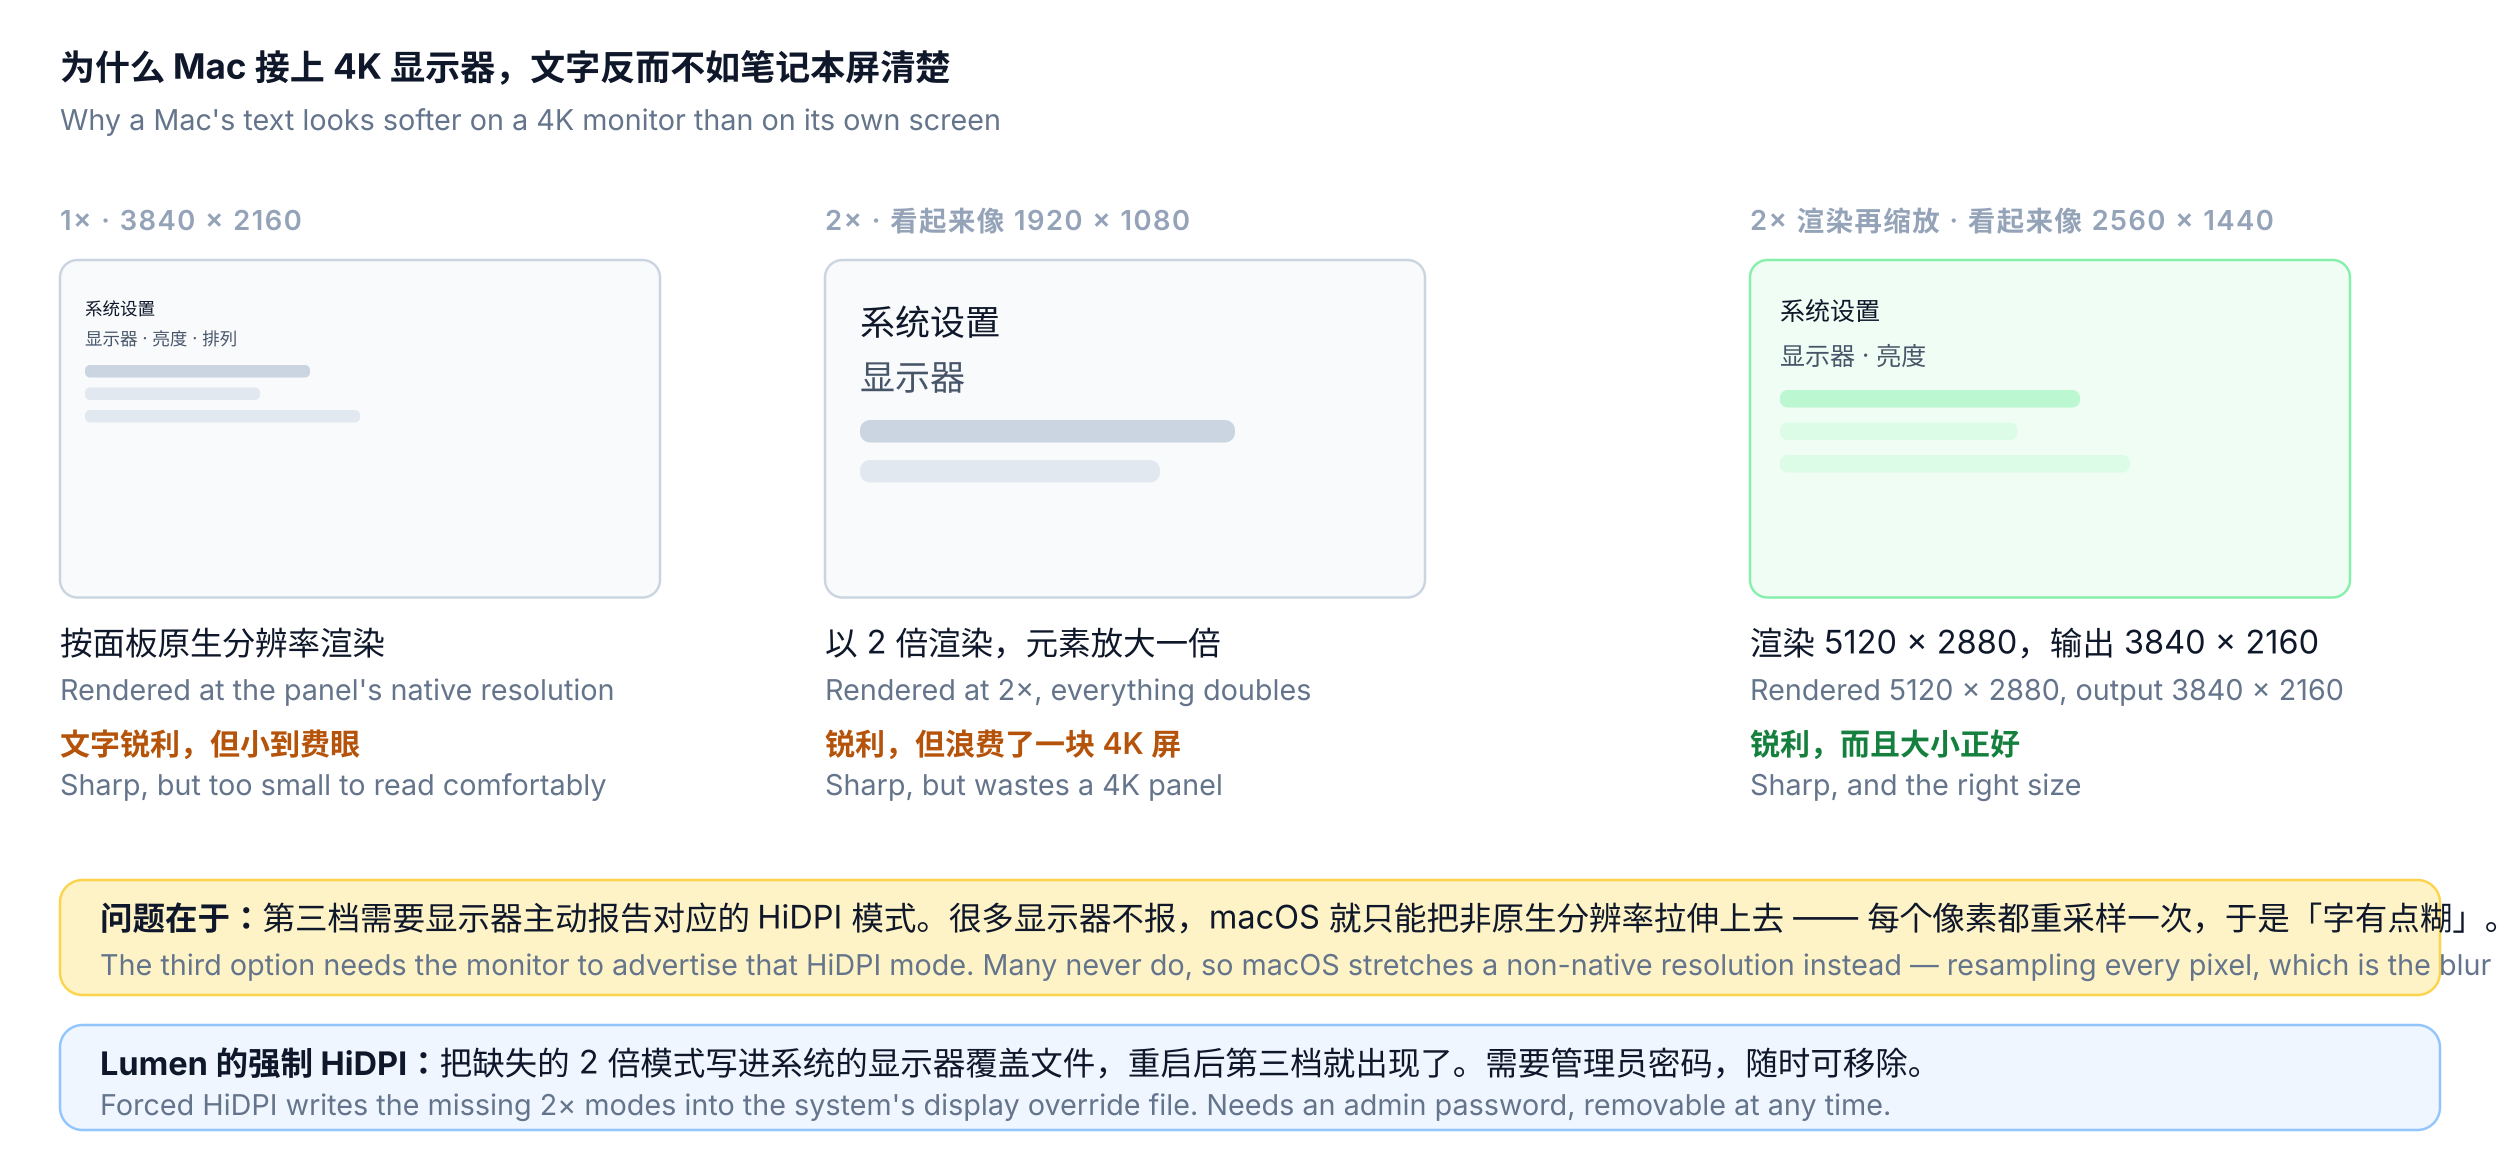
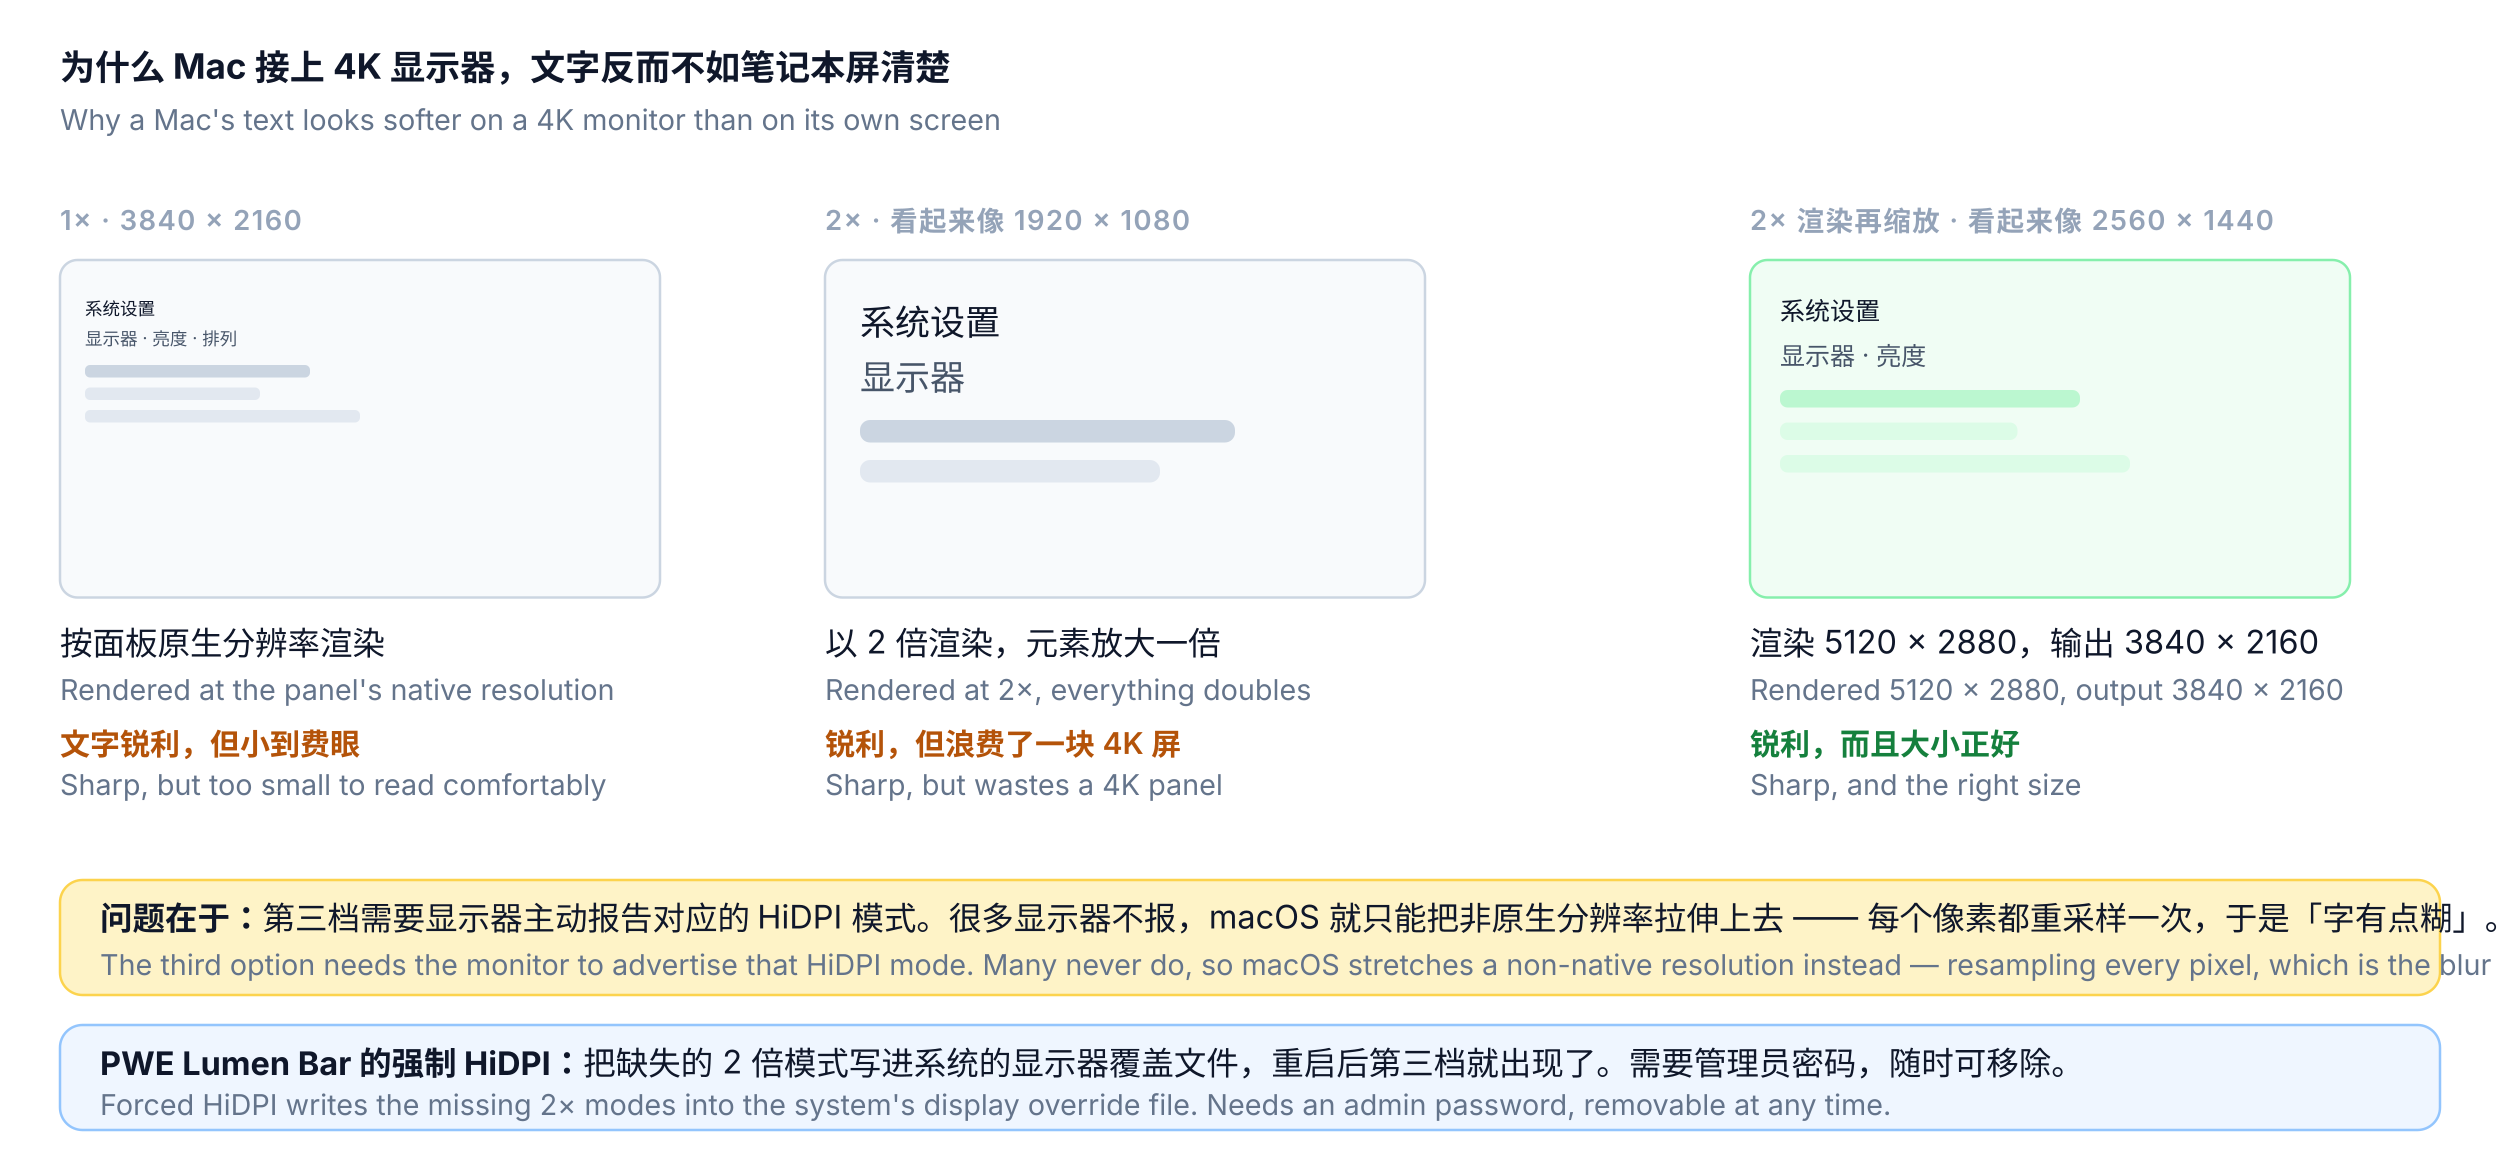
<svg xmlns="http://www.w3.org/2000/svg" viewBox="0 0 1000 470" width="1000" height="470" font-family="-apple-system, BlinkMacSystemFont, 'Segoe UI', system-ui, sans-serif">
  <style>
    .t { font-size: 13px; fill: #0f172a; }
    .ts { font-size: 11.5px; fill: #64748b; }
    .tb { font-size: 14px; fill: #0f172a; font-weight: 650; }
    .lab { font-size: 11px; fill: #94a3b8; font-weight: 600; letter-spacing: .05em; }
    .good { fill: #15803d; font-size: 12px; font-weight: 600; }
    .bad { fill: #b45309; font-size: 12px; font-weight: 600; }
  </style>
  <rect width="1000" height="470" fill="#ffffff" />
  <text x="24" y="32" class="tb">为什么 Mac 接上 4K 显示器，文字反而不如笔记本屏清楚</text>
  <text x="24" y="52" class="ts">Why a Mac's text looks softer on a 4K monitor than on its own screen</text>
  <text x="24" y="92" class="lab">1× · 3840 × 2160</text>
  <rect x="24" y="104" width="240" height="135" rx="7" fill="#f8fafc" stroke="#cbd5e1" />
  <text x="34" y="126" style="font-size:7px" fill="#0f172a">系统设置</text>
  <text x="34" y="138" style="font-size:7px" fill="#475569">显示器 · 亮度 · 排列</text>
  <rect x="34" y="146" width="90" height="5" rx="2" fill="#cbd5e1" />
  <rect x="34" y="155" width="70" height="5" rx="2" fill="#e2e8f0" />
  <rect x="34" y="164" width="110" height="5" rx="2" fill="#e2e8f0" />
  <text x="24" y="262" class="t">按面板原生分辨率渲染</text>
  <text x="24" y="280" class="ts">Rendered at the panel's native resolution</text>
  <text x="24" y="302" class="bad">文字锐利，但小到费眼</text>
  <text x="24" y="318" class="ts">Sharp, but too small to read comfortably</text>
  <text x="330" y="92" class="lab">2× · 看起来像 1920 × 1080</text>
  <rect x="330" y="104" width="240" height="135" rx="7" fill="#f8fafc" stroke="#cbd5e1" />
  <text x="344" y="134" style="font-size:14px" fill="#0f172a">系统设置</text>
  <text x="344" y="156" style="font-size:14px" fill="#475569">显示器</text>
  <rect x="344" y="168" width="150" height="9" rx="4" fill="#cbd5e1" />
  <rect x="344" y="184" width="120" height="9" rx="4" fill="#e2e8f0" />
  <text x="330" y="262" class="t">以 2 倍渲染，元素放大一倍</text>
  <text x="330" y="280" class="ts">Rendered at 2×, everything doubles</text>
  <text x="330" y="302" class="bad">锐利，但浪费了一块 4K 屏</text>
  <text x="330" y="318" class="ts">Sharp, but wastes a 4K panel</text>
  <text x="700" y="92" class="lab">2× 渲染再缩放 · 看起来像 2560 × 1440</text>
  <rect x="700" y="104" width="240" height="135" rx="7" fill="#f0fdf4" stroke="#86efac" />
  <text x="712" y="128" style="font-size:10px" fill="#0f172a">系统设置</text>
  <text x="712" y="146" style="font-size:10px" fill="#475569">显示器 · 亮度</text>
  <rect x="712" y="156" width="120" height="7" rx="3" fill="#bbf7d0" />
  <rect x="712" y="169" width="95" height="7" rx="3" fill="#dcfce7" />
  <rect x="712" y="182" width="140" height="7" rx="3" fill="#dcfce7" />
  <text x="700" y="262" class="t">渲染 5120 × 2880，输出 3840 × 2160</text>
  <text x="700" y="280" class="ts">Rendered 5120 × 2880, output 3840 × 2160</text>
  <text x="700" y="302" class="good">锐利，而且大小正好</text>
  <text x="700" y="318" class="ts">Sharp, and the right size</text>
  <rect x="24" y="352" width="952" height="46" rx="9" fill="#fef3c7" stroke="#fcd34d" />
  <text x="40" y="372" class="t">
    <tspan font-weight="650">问题在于：</tspan>第三档需要显示器主动报告对应的 HiDPI 模式。很多显示器不报，macOS 就只能把非原生分辨率拉伸上去 —— 每个像素都重采样一次，于是「字有点糊」。</text>
  <text x="40" y="390" class="ts">The third option needs the monitor to advertise that HiDPI mode. Many never do, so macOS stretches a non-native resolution instead — resampling every pixel, which is the blur people notice.</text>
  <rect x="24" y="410" width="952" height="42" rx="9" fill="#eff6ff" stroke="#93c5fd" />
  <text x="40" y="430" class="t">
-     <tspan font-weight="650">Lumen 的强制 HiDPI：</tspan>把缺失的 2 倍模式写进系统的显示器覆盖文件，重启后第三档就出现了。需要管理员密码，随时可移除。</text>
+     <tspan font-weight="650">PWE Lumen Bar 的强制 HiDPI：</tspan>把缺失的 2 倍模式写进系统的显示器覆盖文件，重启后第三档就出现了。需要管理员密码，随时可移除。</text>
  <text x="40" y="446" class="ts">Forced HiDPI writes the missing 2× modes into the system's display override file. Needs an admin password, removable at any time.</text>
</svg>
